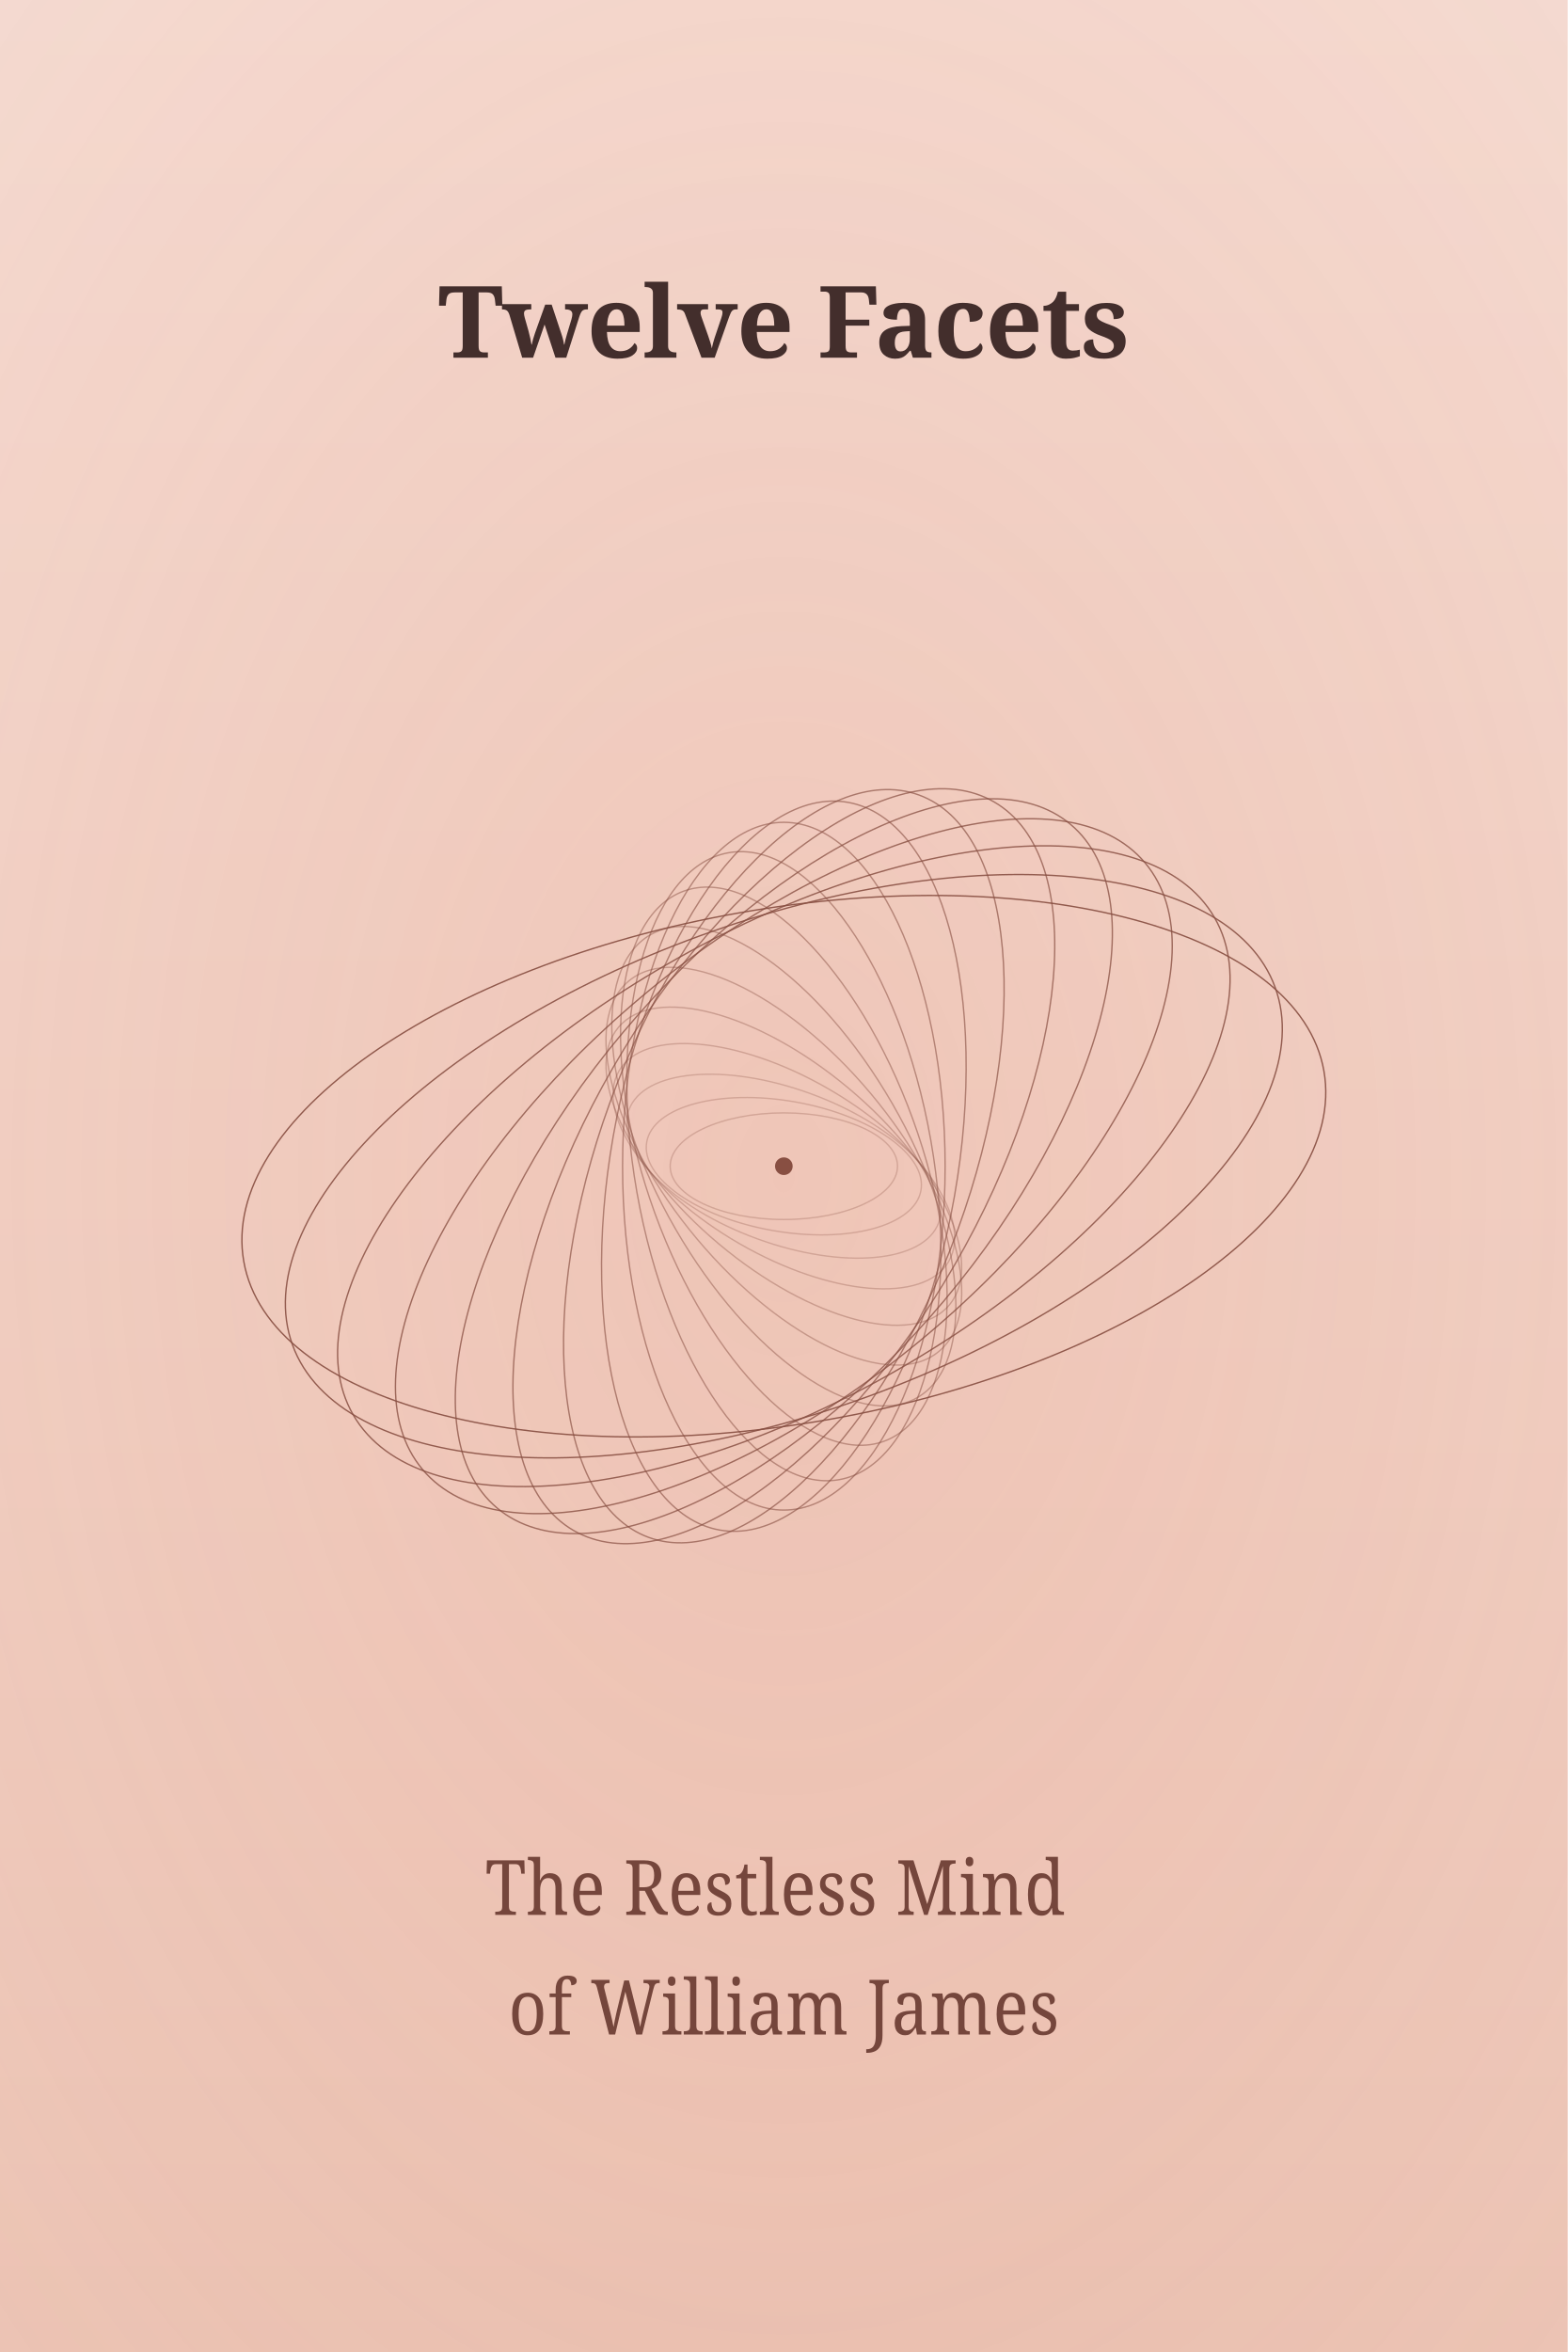
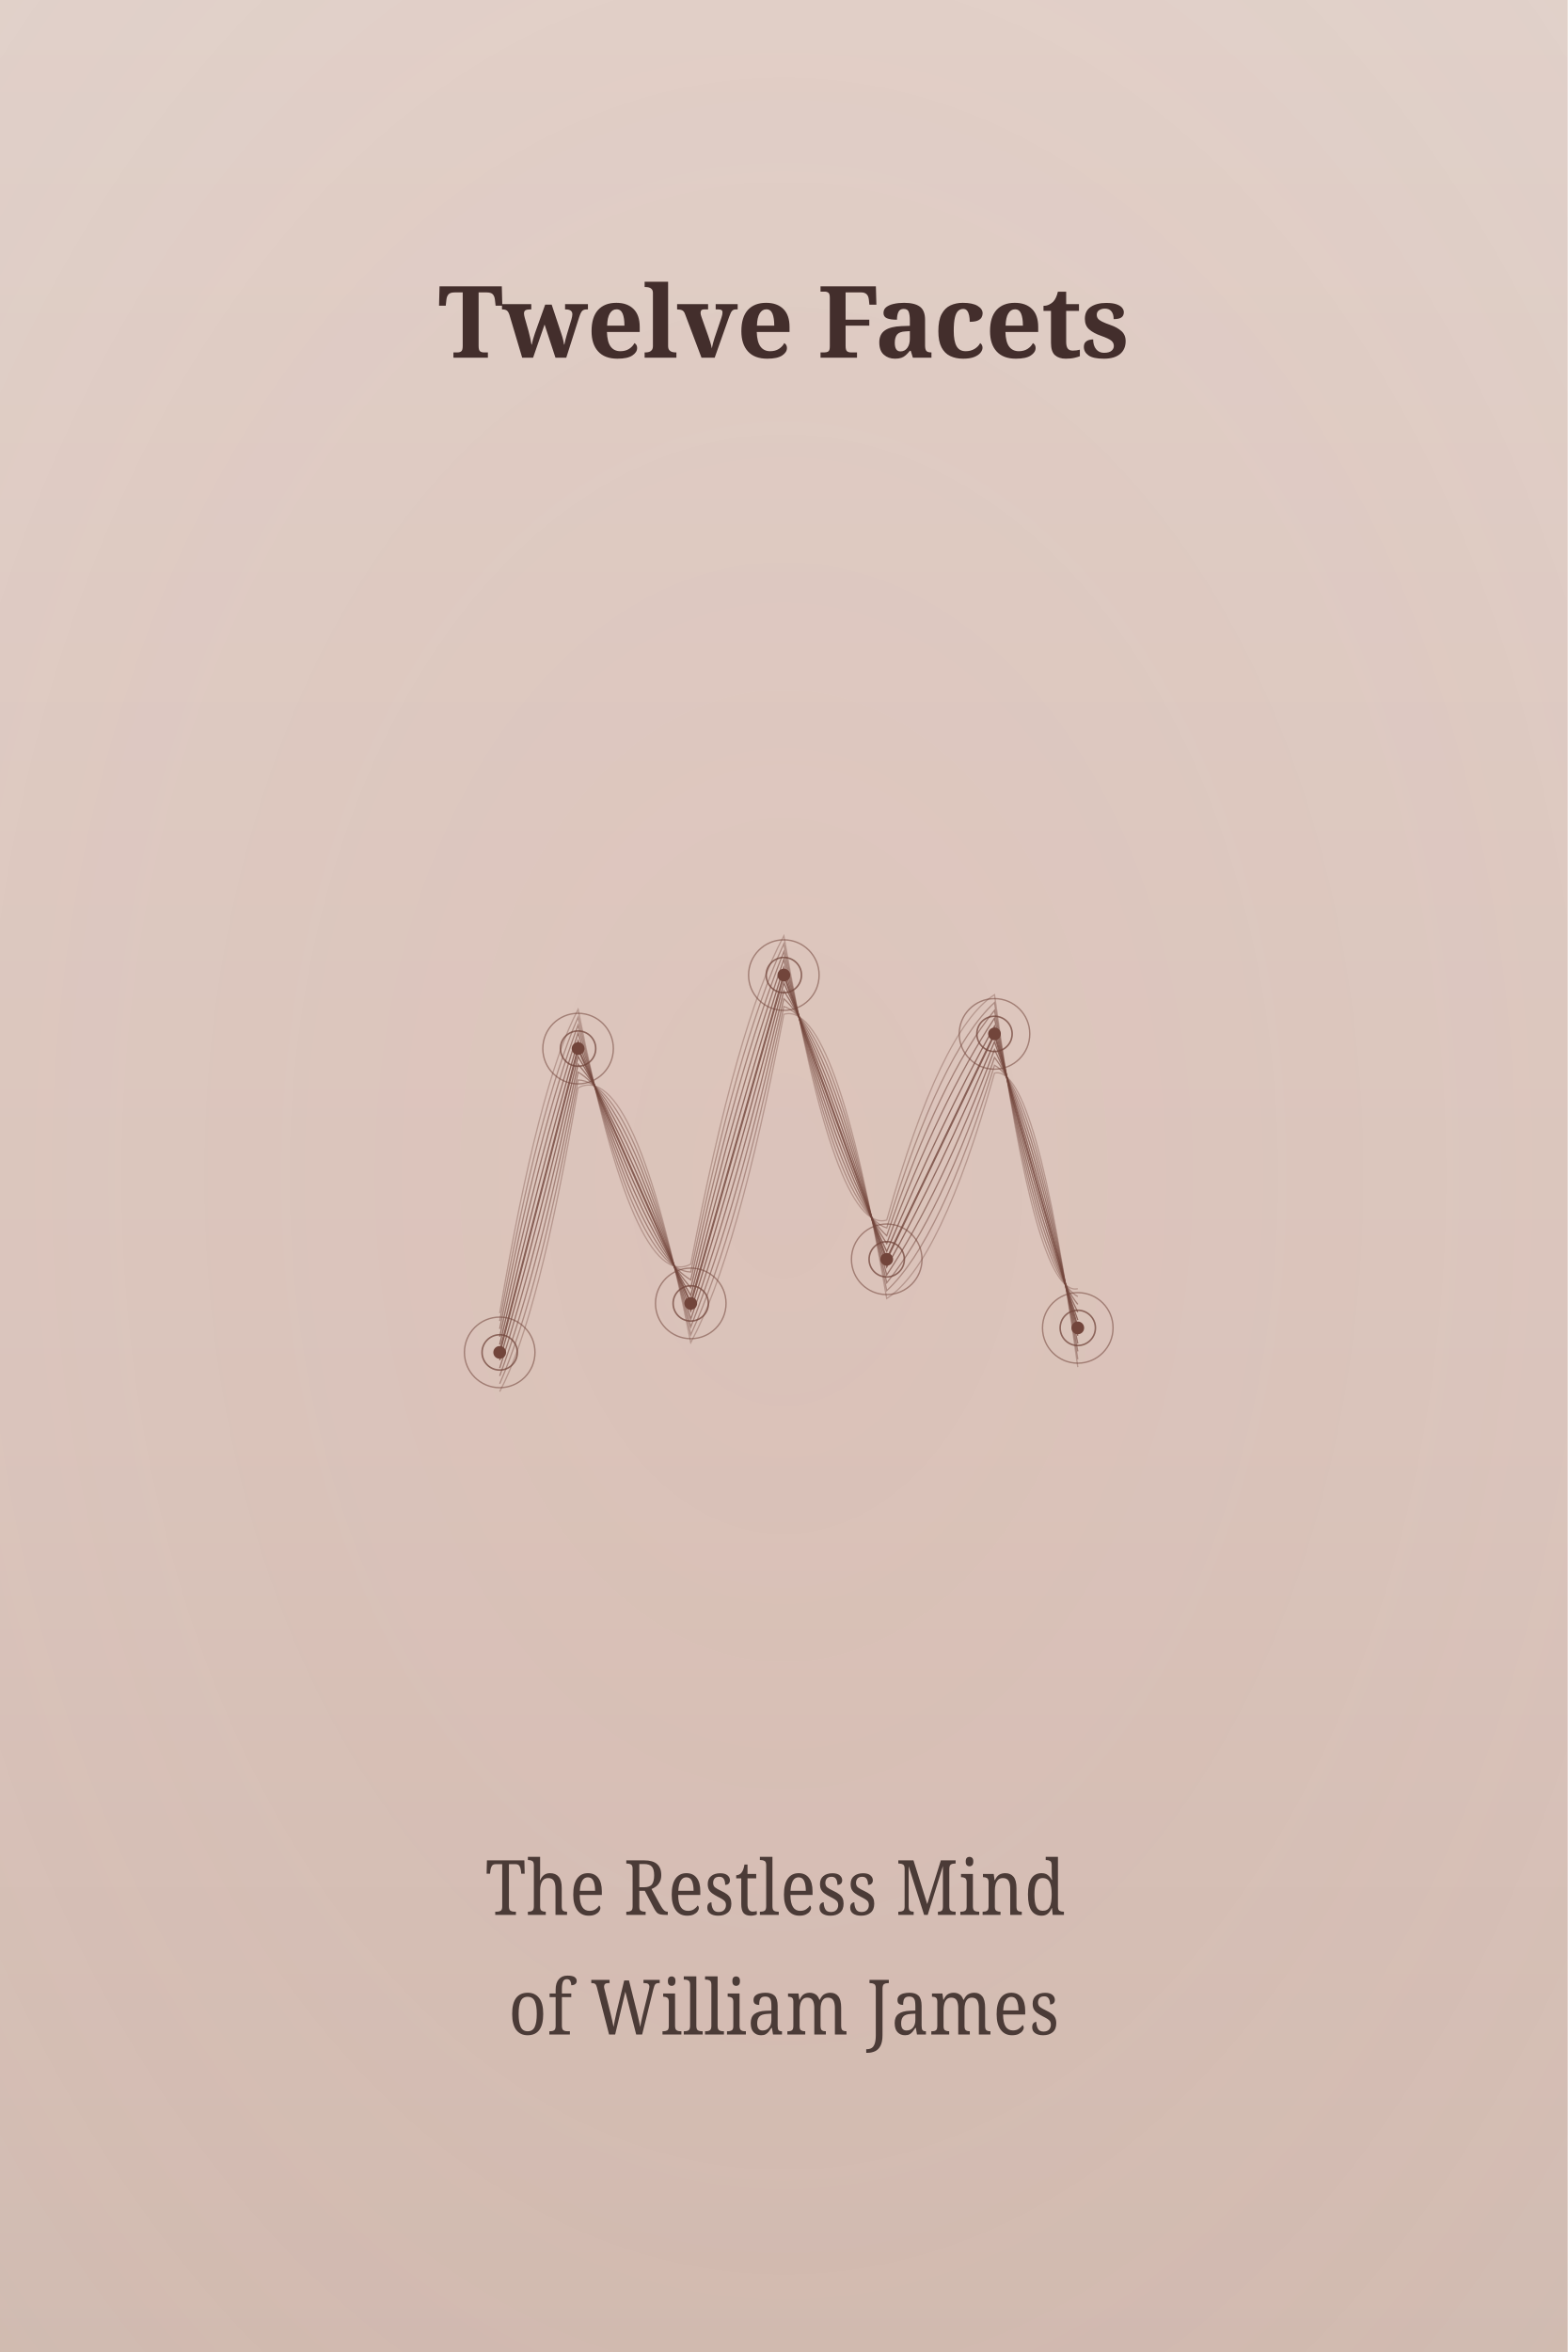
<svg xmlns="http://www.w3.org/2000/svg" viewBox="0 0 1600 2400" width="100%" height="100%">
  <defs>
    <linearGradient id="bg-flights-and-perches" x1="0%" y1="0%" x2="0%" y2="100%">
-       <stop offset="0%" stop-color="#f5ddd4" />
-       <stop offset="60%" stop-color="#f1d2c6" />
-       <stop offset="100%" stop-color="#ecc6b7" />
+       <stop offset="0%" stop-color="#e1d1ca" />
+       <stop offset="60%" stop-color="#dac6be" />
+       <stop offset="100%" stop-color="#d1bbb1" />
    </linearGradient>
    <radialGradient id="halo-flights-and-perches" cx="50%" cy="50%" r="75%">
-       <stop offset="0%" stop-color="#e07a5f" stop-opacity="0.16" />
-       <stop offset="55%" stop-color="#e07a5f" stop-opacity="0.09" />
-       <stop offset="100%" stop-color="#e07a5f" stop-opacity="0.03" />
+       <stop offset="0%" stop-color="#e07a5f" stop-opacity="0.06" />
+       <stop offset="55%" stop-color="#e07a5f" stop-opacity="0.03" />
+       <stop offset="100%" stop-color="#e07a5f" stop-opacity="0.00" />
    </radialGradient>
  </defs>
  <rect width="1600" height="2400" fill="url(#bg-flights-and-perches)" />
  <rect width="1600" height="2400" fill="url(#halo-flights-and-perches)" />
  <g text-anchor="middle">
    <text x="800" y="365" font-family="'Literata', Georgia, serif" font-size="102" font-weight="700" letter-spacing="-0.01em" fill="#432e2c">Twelve Facets</text>
  </g>
-   <g class="emblem-harmonic" transform="translate(0, -210)">
-     <ellipse cx="800" cy="1400" rx="116.0" ry="54.4" transform="rotate(0 800 1400)" stroke="#884f42" stroke-width="1.4" fill="none" opacity="0.28" />
-     <ellipse cx="800" cy="1400" rx="142.1" ry="66.6" transform="rotate(10 800 1400)" stroke="#884f42" stroke-width="1.4" fill="none" opacity="0.28" />
-     <ellipse cx="800" cy="1400" rx="168.2" ry="78.9" transform="rotate(20 800 1400)" stroke="#884f42" stroke-width="1.4" fill="none" opacity="0.28" />
-     <ellipse cx="800" cy="1400" rx="194.3" ry="91.1" transform="rotate(30 800 1400)" stroke="#884f42" stroke-width="1.4" fill="none" opacity="0.31" />
-     <ellipse cx="800" cy="1400" rx="220.4" ry="103.4" transform="rotate(40 800 1400)" stroke="#884f42" stroke-width="1.4" fill="none" opacity="0.36" />
-     <ellipse cx="800" cy="1400" rx="246.5" ry="115.6" transform="rotate(50 800 1400)" stroke="#884f42" stroke-width="1.4" fill="none" opacity="0.40" />
-     <ellipse cx="800" cy="1400" rx="272.6" ry="127.8" transform="rotate(60 800 1400)" stroke="#884f42" stroke-width="1.4" fill="none" opacity="0.45" />
-     <ellipse cx="800" cy="1400" rx="298.7" ry="140.1" transform="rotate(70 800 1400)" stroke="#884f42" stroke-width="1.4" fill="none" opacity="0.49" />
-     <ellipse cx="800" cy="1400" rx="324.8" ry="152.3" transform="rotate(80 800 1400)" stroke="#884f42" stroke-width="1.4" fill="none" opacity="0.53" />
-     <ellipse cx="800" cy="1400" rx="350.9" ry="164.6" transform="rotate(90 800 1400)" stroke="#884f42" stroke-width="1.4" fill="none" opacity="0.57" />
-     <ellipse cx="800" cy="1400" rx="377.0" ry="176.8" transform="rotate(100 800 1400)" stroke="#884f42" stroke-width="1.4" fill="none" opacity="0.62" />
-     <ellipse cx="800" cy="1400" rx="403.1" ry="189.0" transform="rotate(110 800 1400)" stroke="#884f42" stroke-width="1.4" fill="none" opacity="0.67" />
-     <ellipse cx="800" cy="1400" rx="429.2" ry="201.3" transform="rotate(120 800 1400)" stroke="#884f42" stroke-width="1.4" fill="none" opacity="0.71" />
-     <ellipse cx="800" cy="1400" rx="455.3" ry="213.5" transform="rotate(130 800 1400)" stroke="#884f42" stroke-width="1.4" fill="none" opacity="0.75" />
-     <ellipse cx="800" cy="1400" rx="481.4" ry="225.8" transform="rotate(140 800 1400)" stroke="#884f42" stroke-width="1.4" fill="none" opacity="0.79" />
-     <ellipse cx="800" cy="1400" rx="507.5" ry="238.0" transform="rotate(150 800 1400)" stroke="#884f42" stroke-width="1.4" fill="none" opacity="0.84" />
-     <ellipse cx="800" cy="1400" rx="533.6" ry="250.2" transform="rotate(160 800 1400)" stroke="#884f42" stroke-width="1.4" fill="none" opacity="0.89" />
-     <ellipse cx="800" cy="1400" rx="559.7" ry="262.5" transform="rotate(170 800 1400)" stroke="#884f42" stroke-width="1.4" fill="none" opacity="0.92" />
-     <circle cx="800" cy="1400" r="9" fill="#884f42" />
+   <g class="emblem-flights" transform="translate(0, -210)">
+     <path d="M 510 1550 Q 550.0 1315.0 590 1240 Q 647.5 1530.0 705 1500 Q 752.5 1252.5 800 1165 Q 852.5 1470.0 905 1455 Q 960.0 1260.0 1015 1225 Q 1057.5 1535.0 1100 1525" stroke="#72453b" stroke-width="1.3" fill="none" opacity="0.35" />
+     <path d="M 510 1558 Q 550.0 1339.0 590 1248 Q 647.5 1506.0 705 1508 Q 752.5 1276.5 800 1173 Q 852.5 1446.0 905 1463 Q 960.0 1284.0 1015 1233 Q 1057.5 1511.0 1100 1533" stroke="#72453b" stroke-width="1.3" fill="none" opacity="0.44" />
+     <path d="M 510 1566 Q 550.0 1363.0 590 1256 Q 647.5 1482.0 705 1516 Q 752.5 1300.5 800 1181 Q 852.5 1422.0 905 1471 Q 960.0 1308.0 1015 1241 Q 1057.5 1487.0 1100 1541" stroke="#72453b" stroke-width="1.3" fill="none" opacity="0.53" />
+     <path d="M 510 1574 Q 550.0 1387.0 590 1264 Q 647.5 1458.0 705 1524 Q 752.5 1324.5 800 1189 Q 852.5 1398.0 905 1479 Q 960.0 1332.0 1015 1249 Q 1057.5 1463.0 1100 1549" stroke="#72453b" stroke-width="1.3" fill="none" opacity="0.62" />
+     <path d="M 510 1582 Q 550.0 1411.0 590 1272 Q 647.5 1434.0 705 1532 Q 752.5 1348.5 800 1197 Q 852.5 1374.0 905 1487 Q 960.0 1356.0 1015 1257 Q 1057.5 1439.0 1100 1557" stroke="#72453b" stroke-width="1.3" fill="none" opacity="0.71" />
+     <path d="M 510 1590 Q 550.0 1435.0 590 1280 Q 647.5 1410.0 705 1540 Q 752.5 1372.5 800 1205 Q 852.5 1350.0 905 1495 Q 960.0 1380.0 1015 1265 Q 1057.5 1415.0 1100 1565" stroke="#72453b" stroke-width="2.0" fill="none" opacity="0.80" />
+     <path d="M 510 1598 Q 550.0 1459.0 590 1288 Q 647.5 1386.0 705 1548 Q 752.5 1396.5 800 1213 Q 852.5 1326.0 905 1503 Q 960.0 1404.0 1015 1273 Q 1057.5 1391.0 1100 1573" stroke="#72453b" stroke-width="1.3" fill="none" opacity="0.71" />
+     <path d="M 510 1606 Q 550.0 1483.0 590 1296 Q 647.5 1362.0 705 1556 Q 752.5 1420.5 800 1221 Q 852.5 1302.0 905 1511 Q 960.0 1428.0 1015 1281 Q 1057.5 1367.0 1100 1581" stroke="#72453b" stroke-width="1.3" fill="none" opacity="0.62" />
+     <path d="M 510 1614 Q 550.0 1507.0 590 1304 Q 647.5 1338.0 705 1564 Q 752.5 1444.5 800 1229 Q 852.5 1278.0 905 1519 Q 960.0 1452.0 1015 1289 Q 1057.5 1343.0 1100 1589" stroke="#72453b" stroke-width="1.3" fill="none" opacity="0.53" />
+     <path d="M 510 1622 Q 550.0 1531.0 590 1312 Q 647.5 1314.0 705 1572 Q 752.5 1468.5 800 1237 Q 852.5 1254.0 905 1527 Q 960.0 1476.0 1015 1297 Q 1057.5 1319.0 1100 1597" stroke="#72453b" stroke-width="1.3" fill="none" opacity="0.44" />
+     <path d="M 510 1630 Q 550.0 1555.0 590 1320 Q 647.5 1290.0 705 1580 Q 752.5 1492.5 800 1245 Q 852.5 1230.0 905 1535 Q 960.0 1500.0 1015 1305 Q 1057.5 1295.0 1100 1605" stroke="#72453b" stroke-width="1.3" fill="none" opacity="0.35" />
+     <circle cx="510" cy="1590" r="36" stroke="#72453b" stroke-width="1.4" fill="none" opacity="0.55" />
+     <circle cx="510" cy="1590" r="18" stroke="#72453b" stroke-width="1.6" fill="none" opacity="0.75" />
+     <circle cx="510" cy="1590" r="6.5" fill="#72453b" />
+     <circle cx="590" cy="1280" r="36" stroke="#72453b" stroke-width="1.4" fill="none" opacity="0.55" />
+     <circle cx="590" cy="1280" r="18" stroke="#72453b" stroke-width="1.6" fill="none" opacity="0.75" />
+     <circle cx="590" cy="1280" r="6.5" fill="#72453b" />
+     <circle cx="705" cy="1540" r="36" stroke="#72453b" stroke-width="1.4" fill="none" opacity="0.55" />
+     <circle cx="705" cy="1540" r="18" stroke="#72453b" stroke-width="1.6" fill="none" opacity="0.75" />
+     <circle cx="705" cy="1540" r="6.5" fill="#72453b" />
+     <circle cx="800" cy="1205" r="36" stroke="#72453b" stroke-width="1.4" fill="none" opacity="0.55" />
+     <circle cx="800" cy="1205" r="18" stroke="#72453b" stroke-width="1.6" fill="none" opacity="0.75" />
+     <circle cx="800" cy="1205" r="6.5" fill="#72453b" />
+     <circle cx="905" cy="1495" r="36" stroke="#72453b" stroke-width="1.4" fill="none" opacity="0.55" />
+     <circle cx="905" cy="1495" r="18" stroke="#72453b" stroke-width="1.6" fill="none" opacity="0.75" />
+     <circle cx="905" cy="1495" r="6.5" fill="#72453b" />
+     <circle cx="1015" cy="1265" r="36" stroke="#72453b" stroke-width="1.4" fill="none" opacity="0.55" />
+     <circle cx="1015" cy="1265" r="18" stroke="#72453b" stroke-width="1.6" fill="none" opacity="0.75" />
+     <circle cx="1015" cy="1265" r="6.5" fill="#72453b" />
+     <circle cx="1100" cy="1565" r="36" stroke="#72453b" stroke-width="1.4" fill="none" opacity="0.55" />
+     <circle cx="1100" cy="1565" r="18" stroke="#72453b" stroke-width="1.6" fill="none" opacity="0.75" />
+     <circle cx="1100" cy="1565" r="6.5" fill="#72453b" />
  </g>
  <g text-anchor="middle" transform="translate(800, 0) scale(0.87, 1) translate(-800, 0)">
-     <text x="800" y="1954" font-family="'Literata', Georgia, serif" font-size="78" font-weight="400" letter-spacing="0.01em" fill="#75463c">
+     <text x="800" y="1954" font-family="'Literata', Georgia, serif" font-size="78" font-weight="400" letter-spacing="0.01em" fill="#4b3b37">
      <tspan x="800" dy="0">The Restless Mind</tspan>
      <tspan x="800" dy="122">of William James</tspan>
    </text>
  </g>
</svg>
